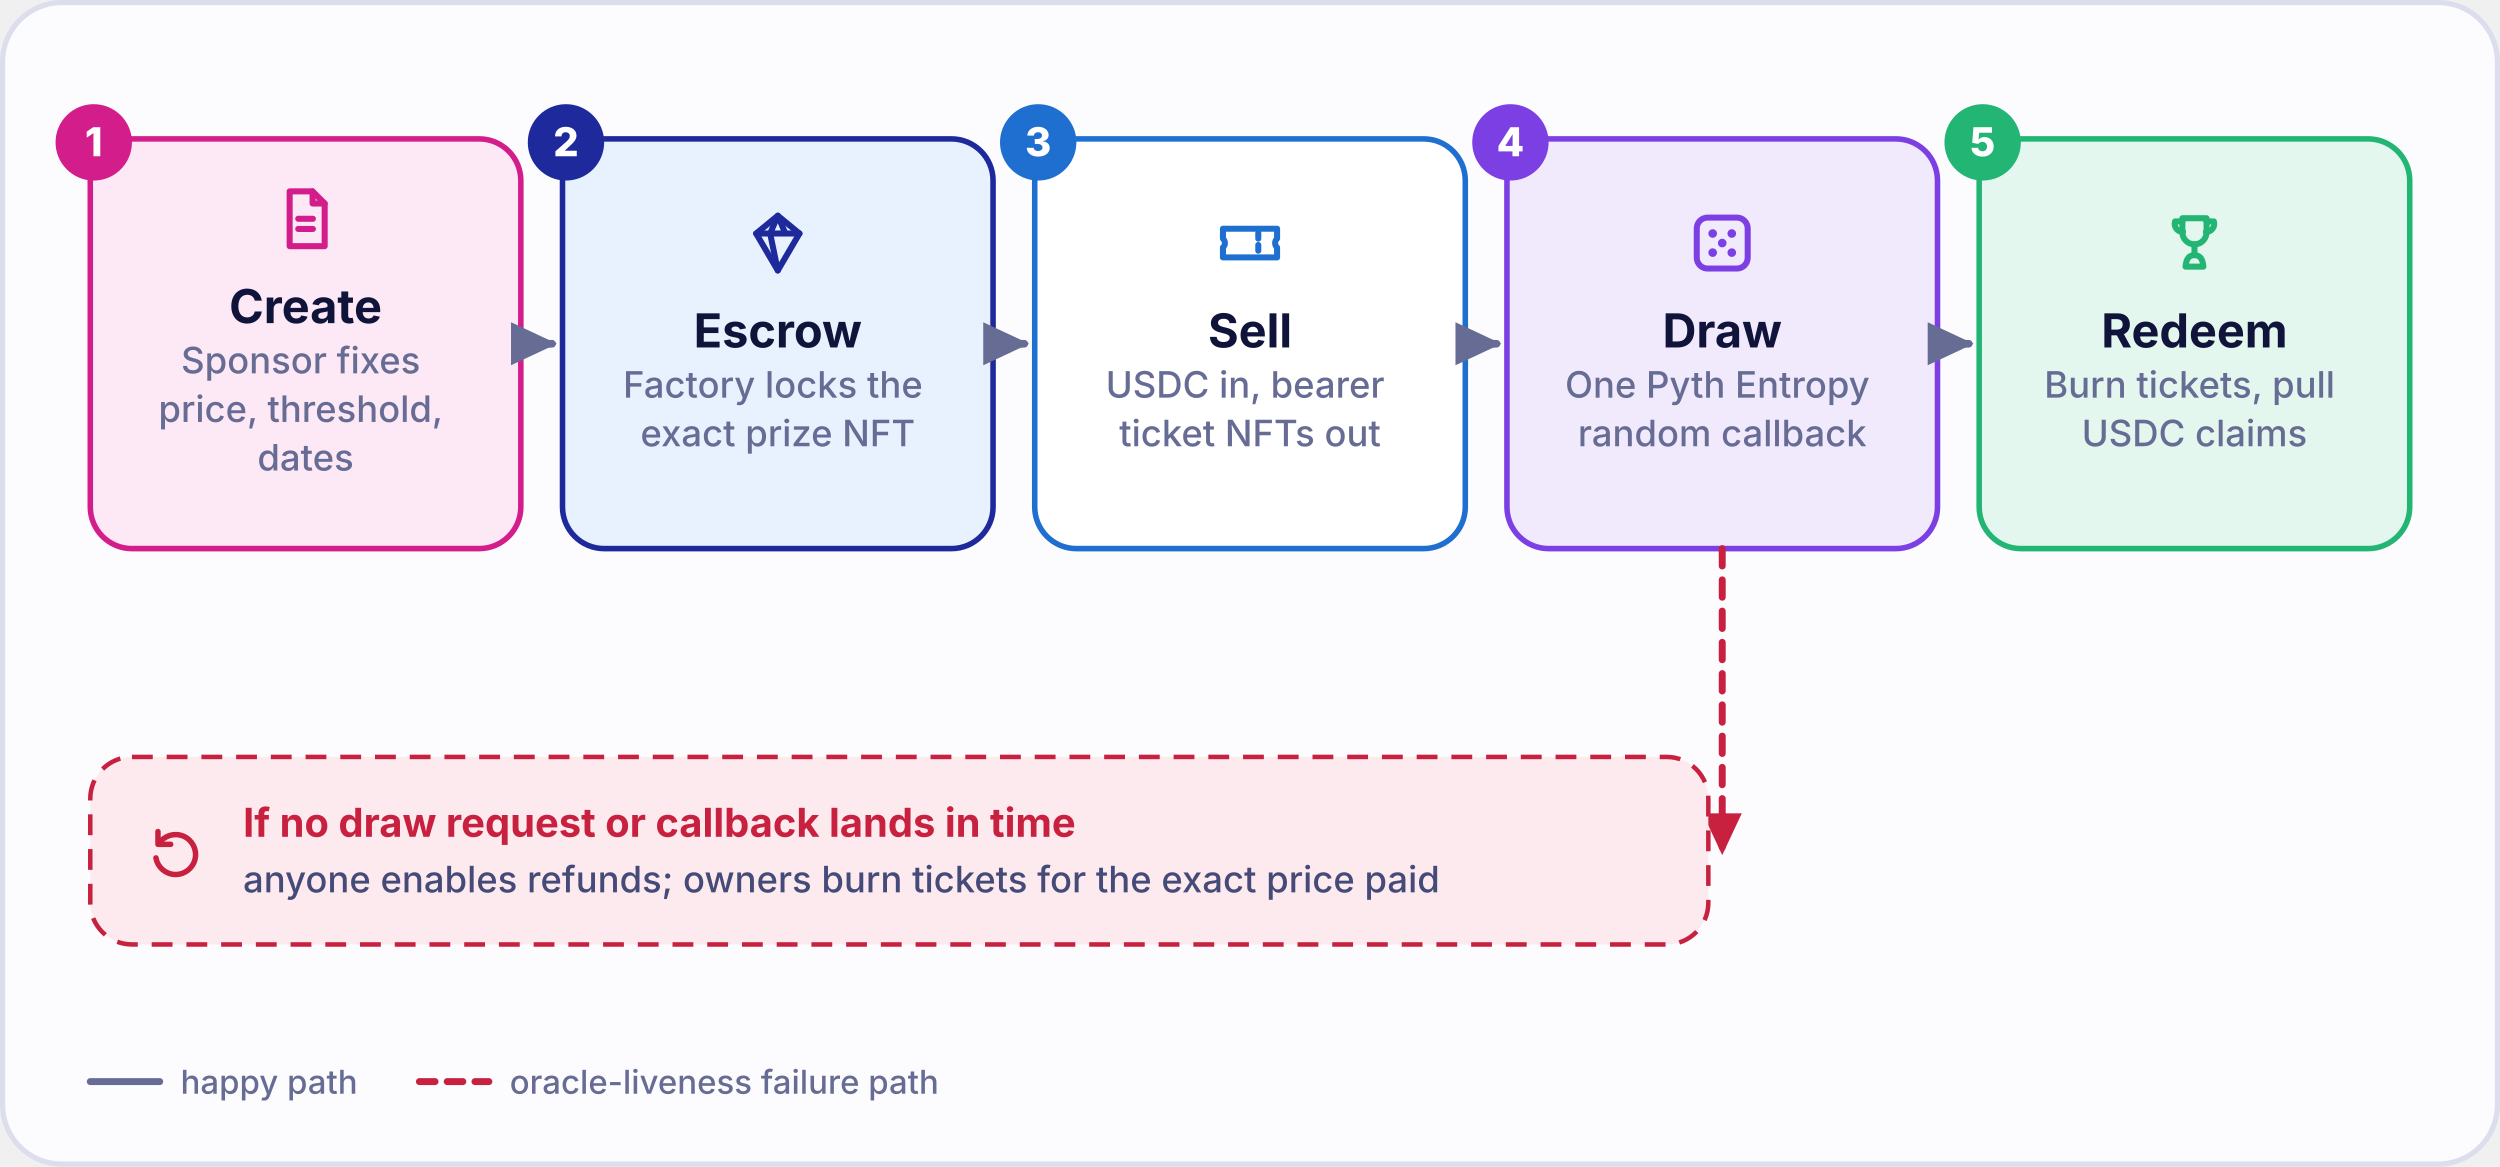
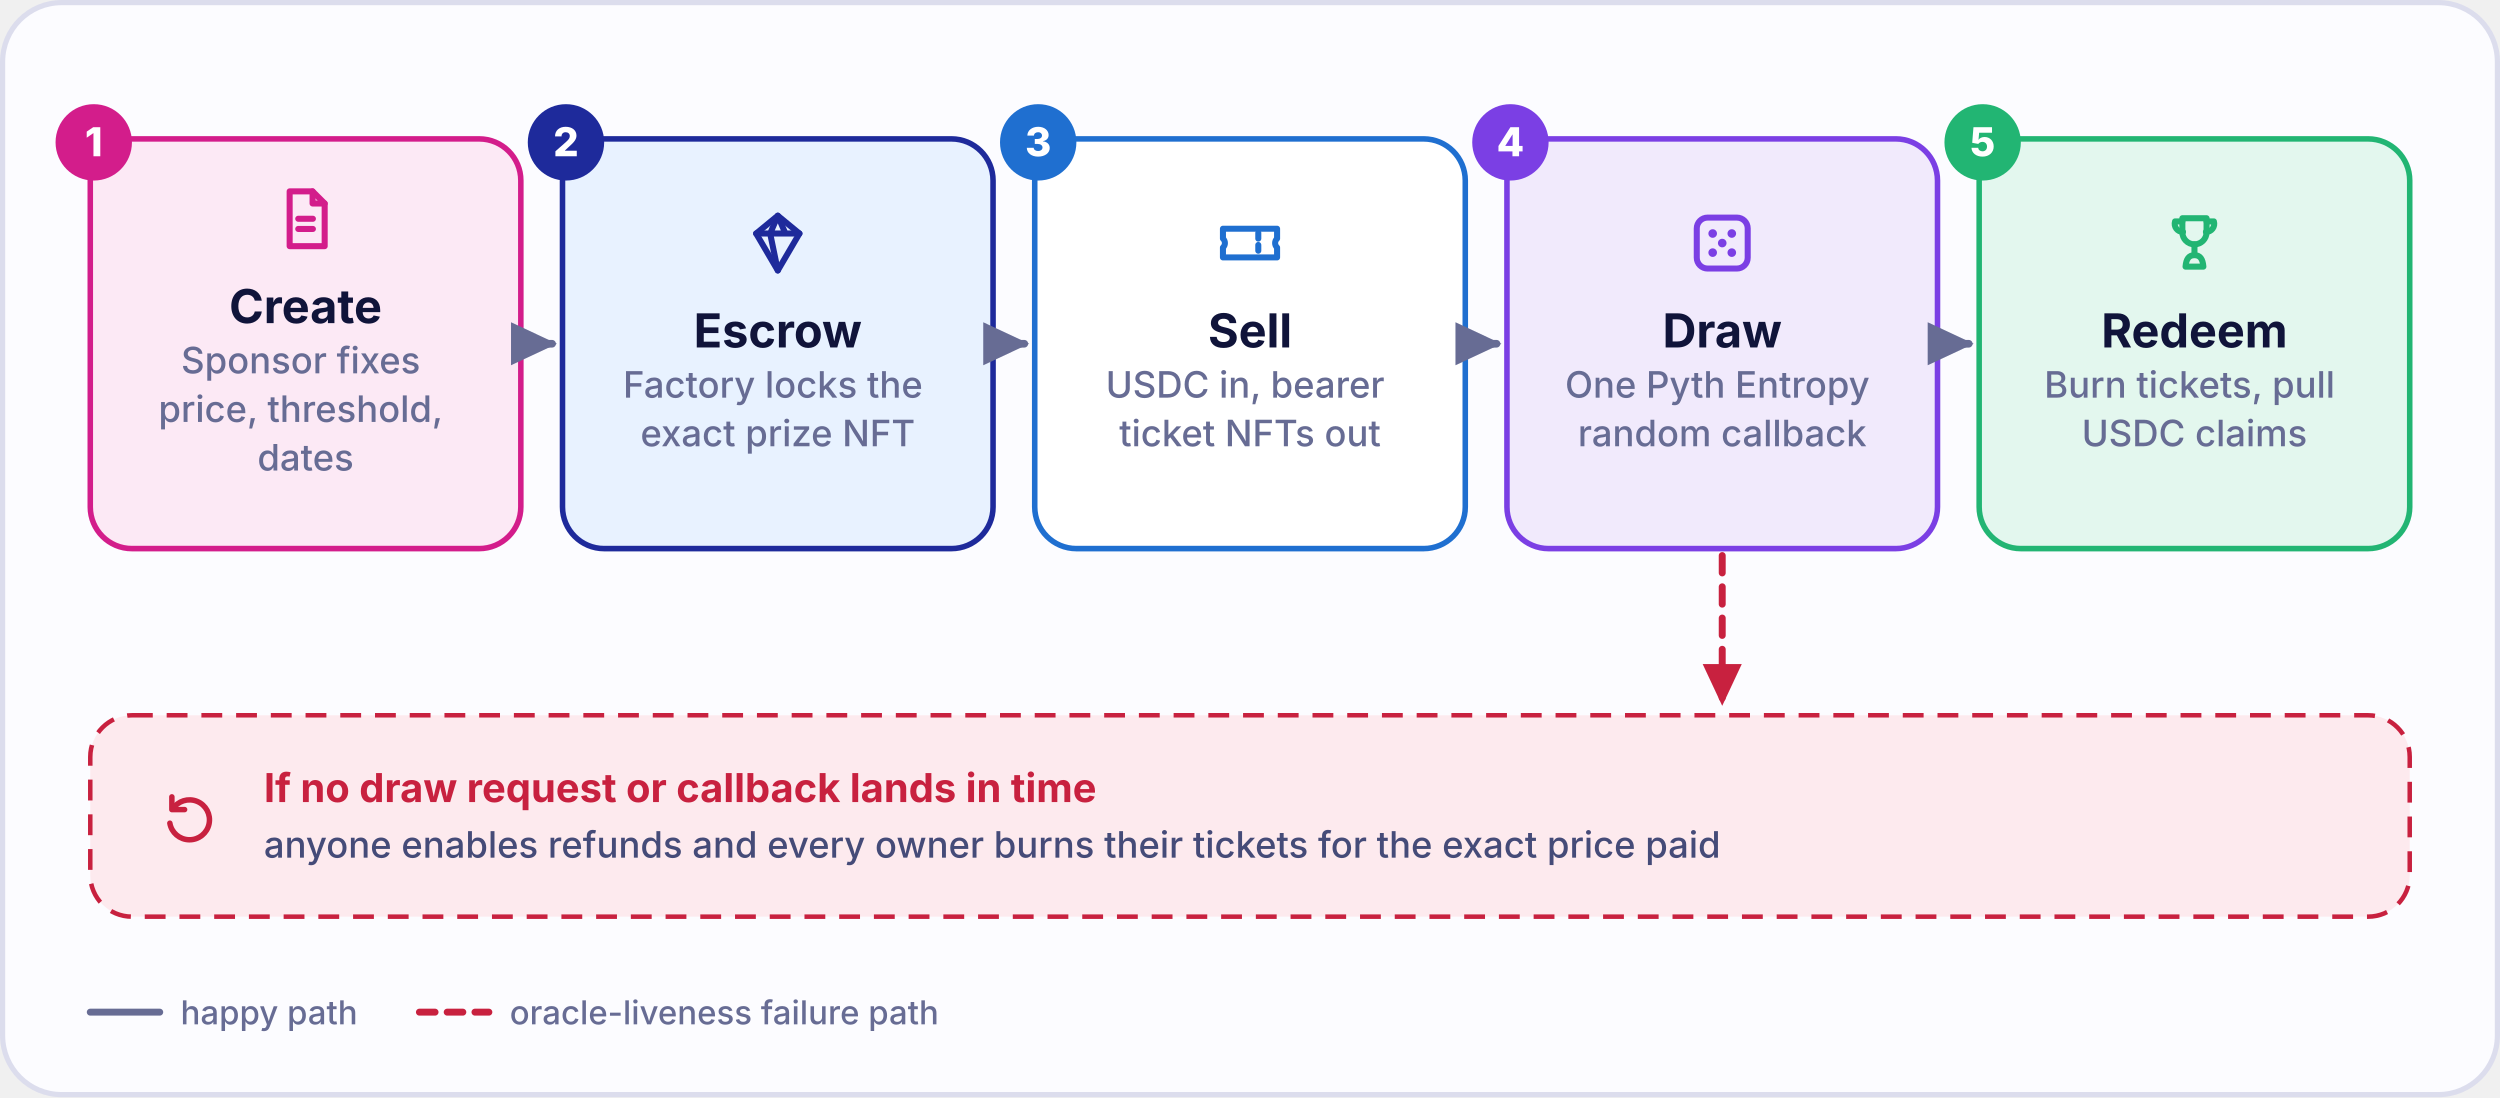
- <svg xmlns="http://www.w3.org/2000/svg" role="img" aria-labelledby="f01-title f01-desc" viewBox="0 0 720 336" font-family="Inter,'Helvetica Neue',Arial,sans-serif">
+ <svg xmlns="http://www.w3.org/2000/svg" role="img" aria-labelledby="f01-title f01-desc" viewBox="0 0 720 316" font-family="Inter,'Helvetica Neue',Arial,sans-serif">
  <defs>
    <marker id="f01m676c94" viewBox="0 0 10 10" refX="8.4" refY="5" markerWidth="6.4" markerHeight="6.4" orient="auto-start-reverse">
      <path d="M 0 0.6 L 9.4 5 L 0 9.4 z" fill="#676c94" />
    </marker>
    <marker id="f01mc8213f" viewBox="0 0 10 10" refX="8.4" refY="5" markerWidth="6.4" markerHeight="6.4" orient="auto-start-reverse">
      <path d="M 0 0.6 L 9.4 5 L 0 9.4 z" fill="#c8213f" />
    </marker>
  </defs>
-   <rect x="0.75" y="0.75" width="718.5" height="334.5" rx="17" fill="#fcfcff" stroke="#dcdded" stroke-width="1.5" />
+   <rect x="0.75" y="0.75" width="718.5" height="314.5" rx="17" fill="#fcfcff" stroke="#dcdded" stroke-width="1.5" />
  <rect x="26" y="40" width="124" height="118" rx="12" fill="#fce9f5" stroke="#d31d8b" stroke-width="1.6" />
  <g transform="translate(77 52) scale(0.917)" stroke="#d31d8b" fill="none" stroke-width="1.9" stroke-linecap="round" stroke-linejoin="round" color="#d31d8b">
    <path d="M7 3.4h7.2l3.8 3.8v13.4H7Z" />
    <path d="M14.2 3.4v3.8H18M9.7 12h4.6M9.7 15.2h4.6" />
  </g>
  <text x="88" y="93.07" text-anchor="middle" font-family="Inter,'Helvetica Neue',Arial,sans-serif" font-size="13.5" font-weight="750" fill="#10143a">
    <tspan x="88" dy="0">Create</tspan>
  </text>
  <text x="88" y="107.52" text-anchor="middle" font-family="Inter,'Helvetica Neue',Arial,sans-serif" font-size="10.5" font-weight="500" fill="#676c94">
    <tspan x="88" dy="0">Sponsor fixes</tspan>
    <tspan x="88" dy="14">price, threshold,</tspan>
    <tspan x="88" dy="14">dates</tspan>
  </text>
  <circle cx="27" cy="41" r="11" fill="#d31d8b" />
  <text x="27" y="45" text-anchor="middle" font-family="Inter,'Helvetica Neue',Arial,sans-serif" font-size="11.5" font-weight="800" fill="#ffffff">1</text>
  <line x1="152.5" y1="99" x2="159" y2="99" stroke="#676c94" stroke-width="2.2" stroke-linecap="round" marker-end="url(#f01m676c94)" />
  <rect x="162" y="40" width="124" height="118" rx="12" fill="#e8f2ff" stroke="#1e2a9b" stroke-width="1.6" />
  <g transform="translate(213 59) scale(0.917)" stroke="#1e2a9b" fill="none" stroke-width="1.9" stroke-linecap="round" stroke-linejoin="round" color="#1e2a9b">
    <path d="M12 3.4 18.8 9 12 20.6 5.2 9 Z" />
    <path d="M5.2 9h13.6M12 3.4 9.6 9l2.4 11.6M12 3.4 14.4 9" />
  </g>
  <text x="224" y="100.07" text-anchor="middle" font-family="Inter,'Helvetica Neue',Arial,sans-serif" font-size="13.5" font-weight="750" fill="#10143a">
    <tspan x="224" dy="0">Escrow</tspan>
  </text>
  <text x="224" y="114.52" text-anchor="middle" font-family="Inter,'Helvetica Neue',Arial,sans-serif" font-size="10.5" font-weight="500" fill="#676c94">
    <tspan x="224" dy="0">Factory locks the</tspan>
    <tspan x="224" dy="14">exact prize NFT</tspan>
  </text>
  <circle cx="163" cy="41" r="11" fill="#1e2a9b" />
  <text x="163" y="45" text-anchor="middle" font-family="Inter,'Helvetica Neue',Arial,sans-serif" font-size="11.5" font-weight="800" fill="#ffffff">2</text>
  <line x1="288.5" y1="99" x2="295" y2="99" stroke="#676c94" stroke-width="2.2" stroke-linecap="round" marker-end="url(#f01m676c94)" />
  <rect x="298" y="40" width="124" height="118" rx="12" fill="#ffffff" stroke="#1f6fd0" stroke-width="1.6" />
  <g transform="translate(349 59) scale(0.917)" stroke="#1f6fd0" fill="none" stroke-width="1.9" stroke-linecap="round" stroke-linejoin="round" color="#1f6fd0">
    <path d="M3.5 7.5h17v3.1a1.9 1.9 0 0 0 0 2.8v3.1h-17v-3.1a1.9 1.9 0 0 0 0-2.8z" />
    <line x1="14.6" y1="8.8" x2="14.6" y2="15.2" stroke-dasharray="1.8 2" />
  </g>
  <text x="360" y="100.07" text-anchor="middle" font-family="Inter,'Helvetica Neue',Arial,sans-serif" font-size="13.5" font-weight="750" fill="#10143a">
    <tspan x="360" dy="0">Sell</tspan>
  </text>
  <text x="360" y="114.52" text-anchor="middle" font-family="Inter,'Helvetica Neue',Arial,sans-serif" font-size="10.5" font-weight="500" fill="#676c94">
    <tspan x="360" dy="0">USDC in, bearer</tspan>
    <tspan x="360" dy="14">ticket NFTs out</tspan>
  </text>
  <circle cx="299" cy="41" r="11" fill="#1f6fd0" />
  <text x="299" y="45" text-anchor="middle" font-family="Inter,'Helvetica Neue',Arial,sans-serif" font-size="11.5" font-weight="800" fill="#ffffff">3</text>
  <line x1="424.5" y1="99" x2="431" y2="99" stroke="#676c94" stroke-width="2.2" stroke-linecap="round" marker-end="url(#f01m676c94)" />
  <rect x="434" y="40" width="124" height="118" rx="12" fill="#f1eafc" stroke="#7b3fe4" stroke-width="1.6" />
  <g transform="translate(485 59) scale(0.917)" stroke="#7b3fe4" fill="none" stroke-width="1.9" stroke-linecap="round" stroke-linejoin="round" color="#7b3fe4">
    <rect x="4" y="4" width="16" height="16" rx="3.4" />
    <circle cx="9" cy="9" r="1.35" fill="currentColor" stroke="none" />
    <circle cx="15" cy="9" r="1.35" fill="currentColor" stroke="none" />
    <circle cx="12" cy="12" r="1.35" fill="currentColor" stroke="none" />
    <circle cx="9" cy="15" r="1.35" fill="currentColor" stroke="none" />
    <circle cx="15" cy="15" r="1.35" fill="currentColor" stroke="none" />
  </g>
  <text x="496" y="100.07" text-anchor="middle" font-family="Inter,'Helvetica Neue',Arial,sans-serif" font-size="13.5" font-weight="750" fill="#10143a">
    <tspan x="496" dy="0">Draw</tspan>
  </text>
  <text x="496" y="114.52" text-anchor="middle" font-family="Inter,'Helvetica Neue',Arial,sans-serif" font-size="10.5" font-weight="500" fill="#676c94">
    <tspan x="496" dy="0">One Pyth Entropy</tspan>
    <tspan x="496" dy="14">random callback</tspan>
  </text>
  <circle cx="435" cy="41" r="11" fill="#7b3fe4" />
  <text x="435" y="45" text-anchor="middle" font-family="Inter,'Helvetica Neue',Arial,sans-serif" font-size="11.5" font-weight="800" fill="#ffffff">4</text>
  <line x1="560.5" y1="99" x2="567" y2="99" stroke="#676c94" stroke-width="2.2" stroke-linecap="round" marker-end="url(#f01m676c94)" />
  <rect x="570" y="40" width="124" height="118" rx="12" fill="#e3f7ee" stroke="#22b573" stroke-width="1.6" />
  <g transform="translate(621 59) scale(0.917)" stroke="#22b573" fill="none" stroke-width="1.9" stroke-linecap="round" stroke-linejoin="round" color="#22b573">
    <path d="M8.2 4.2h7.6v4.4a3.8 3.8 0 0 1-7.6 0z" />
    <path d="M8.2 5.2H5.9a2.55 2.55 0 0 0 2.5 3.3M15.8 5.2h2.3a2.55 2.55 0 0 1-2.5 3.3M12 12.4v3.4M9.2 19.4h5.6M12 15.8c-1.7 0-2.6 1.1-2.8 3.6M12 15.8c1.7 0 2.6 1.1 2.8 3.6" />
  </g>
  <text x="632" y="100.07" text-anchor="middle" font-family="Inter,'Helvetica Neue',Arial,sans-serif" font-size="13.5" font-weight="750" fill="#10143a">
    <tspan x="632" dy="0">Redeem</tspan>
  </text>
  <text x="632" y="114.52" text-anchor="middle" font-family="Inter,'Helvetica Neue',Arial,sans-serif" font-size="10.5" font-weight="500" fill="#676c94">
    <tspan x="632" dy="0">Burn tickets, pull</tspan>
    <tspan x="632" dy="14">USDC claims</tspan>
  </text>
  <circle cx="571" cy="41" r="11" fill="#22b573" />
  <text x="571" y="45" text-anchor="middle" font-family="Inter,'Helvetica Neue',Arial,sans-serif" font-size="11.5" font-weight="800" fill="#ffffff">5</text>
-   <path d="M 496 158 L 496 238 Q 496 245 496 245 L 496 245" fill="none" stroke="#c8213f" stroke-width="2" stroke-linecap="round" stroke-dasharray="5 4" marker-end="url(#f01mc8213f)" />
-   <rect x="26" y="218" width="466" height="54" rx="12" fill="#fdeaee" stroke="#c8213f" stroke-width="1.3" stroke-dasharray="6 4" />
-   <g transform="translate(40 235) scale(0.833)" stroke="#c8213f" fill="none" stroke-width="1.9" stroke-linecap="round" stroke-linejoin="round" color="#c8213f">
+   <line x1="496" y1="160" x2="496" y2="202" stroke="#c8213f" stroke-width="2" stroke-linecap="round" stroke-dasharray="5 4" marker-end="url(#f01mc8213f)" />
+   <rect x="26" y="206" width="668" height="58" rx="12" fill="#fdeaee" stroke="#c8213f" stroke-width="1.3" stroke-dasharray="6 4" />
+   <g transform="translate(44 225) scale(0.833)" stroke="#c8213f" fill="none" stroke-width="1.9" stroke-linecap="round" stroke-linejoin="round" color="#c8213f">
    <path d="M6.6 5.4v4.4H11" />
    <path d="M6.9 9.6a6.9 6.9 0 1 1-1 4.9" />
  </g>
-   <text x="70" y="241" text-anchor="start" font-family="Inter,'Helvetica Neue',Arial,sans-serif" font-size="11.5" font-weight="750" fill="#c8213f">If no draw request or callback lands in time</text>
-   <text x="70" y="257" text-anchor="start" font-family="Inter,'Helvetica Neue',Arial,sans-serif" font-size="10.5" font-weight="500" fill="#454b78">anyone enables refunds; owners burn tickets for the exact price paid</text>
-   <line x1="26" y1="311.5" x2="46" y2="311.5" stroke="#676c94" stroke-width="2" stroke-linecap="round" />
-   <text x="52" y="315" text-anchor="start" font-family="Inter,'Helvetica Neue',Arial,sans-serif" font-size="9.5" font-weight="550" fill="#676c94">happy path</text>
-   <line x1="120.792" y1="311.5" x2="140.792" y2="311.5" stroke="#c8213f" stroke-width="2" stroke-linecap="round" stroke-dasharray="4.5 3.5" />
-   <text x="146.792" y="315" text-anchor="start" font-family="Inter,'Helvetica Neue',Arial,sans-serif" font-size="9.5" font-weight="550" fill="#676c94">oracle-liveness failure path</text>
+   <text x="76" y="231" text-anchor="start" font-family="Inter,'Helvetica Neue',Arial,sans-serif" font-size="11.5" font-weight="750" fill="#c8213f">If no draw request or callback lands in time</text>
+   <text x="76" y="247" text-anchor="start" font-family="Inter,'Helvetica Neue',Arial,sans-serif" font-size="10.5" font-weight="500" fill="#454b78">anyone enables refunds and every owner burns their tickets for the exact price paid</text>
+   <line x1="26" y1="291.5" x2="46" y2="291.5" stroke="#676c94" stroke-width="2" stroke-linecap="round" />
+   <text x="52" y="295" text-anchor="start" font-family="Inter,'Helvetica Neue',Arial,sans-serif" font-size="9.5" font-weight="550" fill="#676c94">happy path</text>
+   <line x1="120.792" y1="291.5" x2="140.792" y2="291.5" stroke="#c8213f" stroke-width="2" stroke-linecap="round" stroke-dasharray="4.5 3.5" />
+   <text x="146.792" y="295" text-anchor="start" font-family="Inter,'Helvetica Neue',Arial,sans-serif" font-size="9.5" font-weight="550" fill="#676c94">oracle-liveness failure path</text>
</svg>
